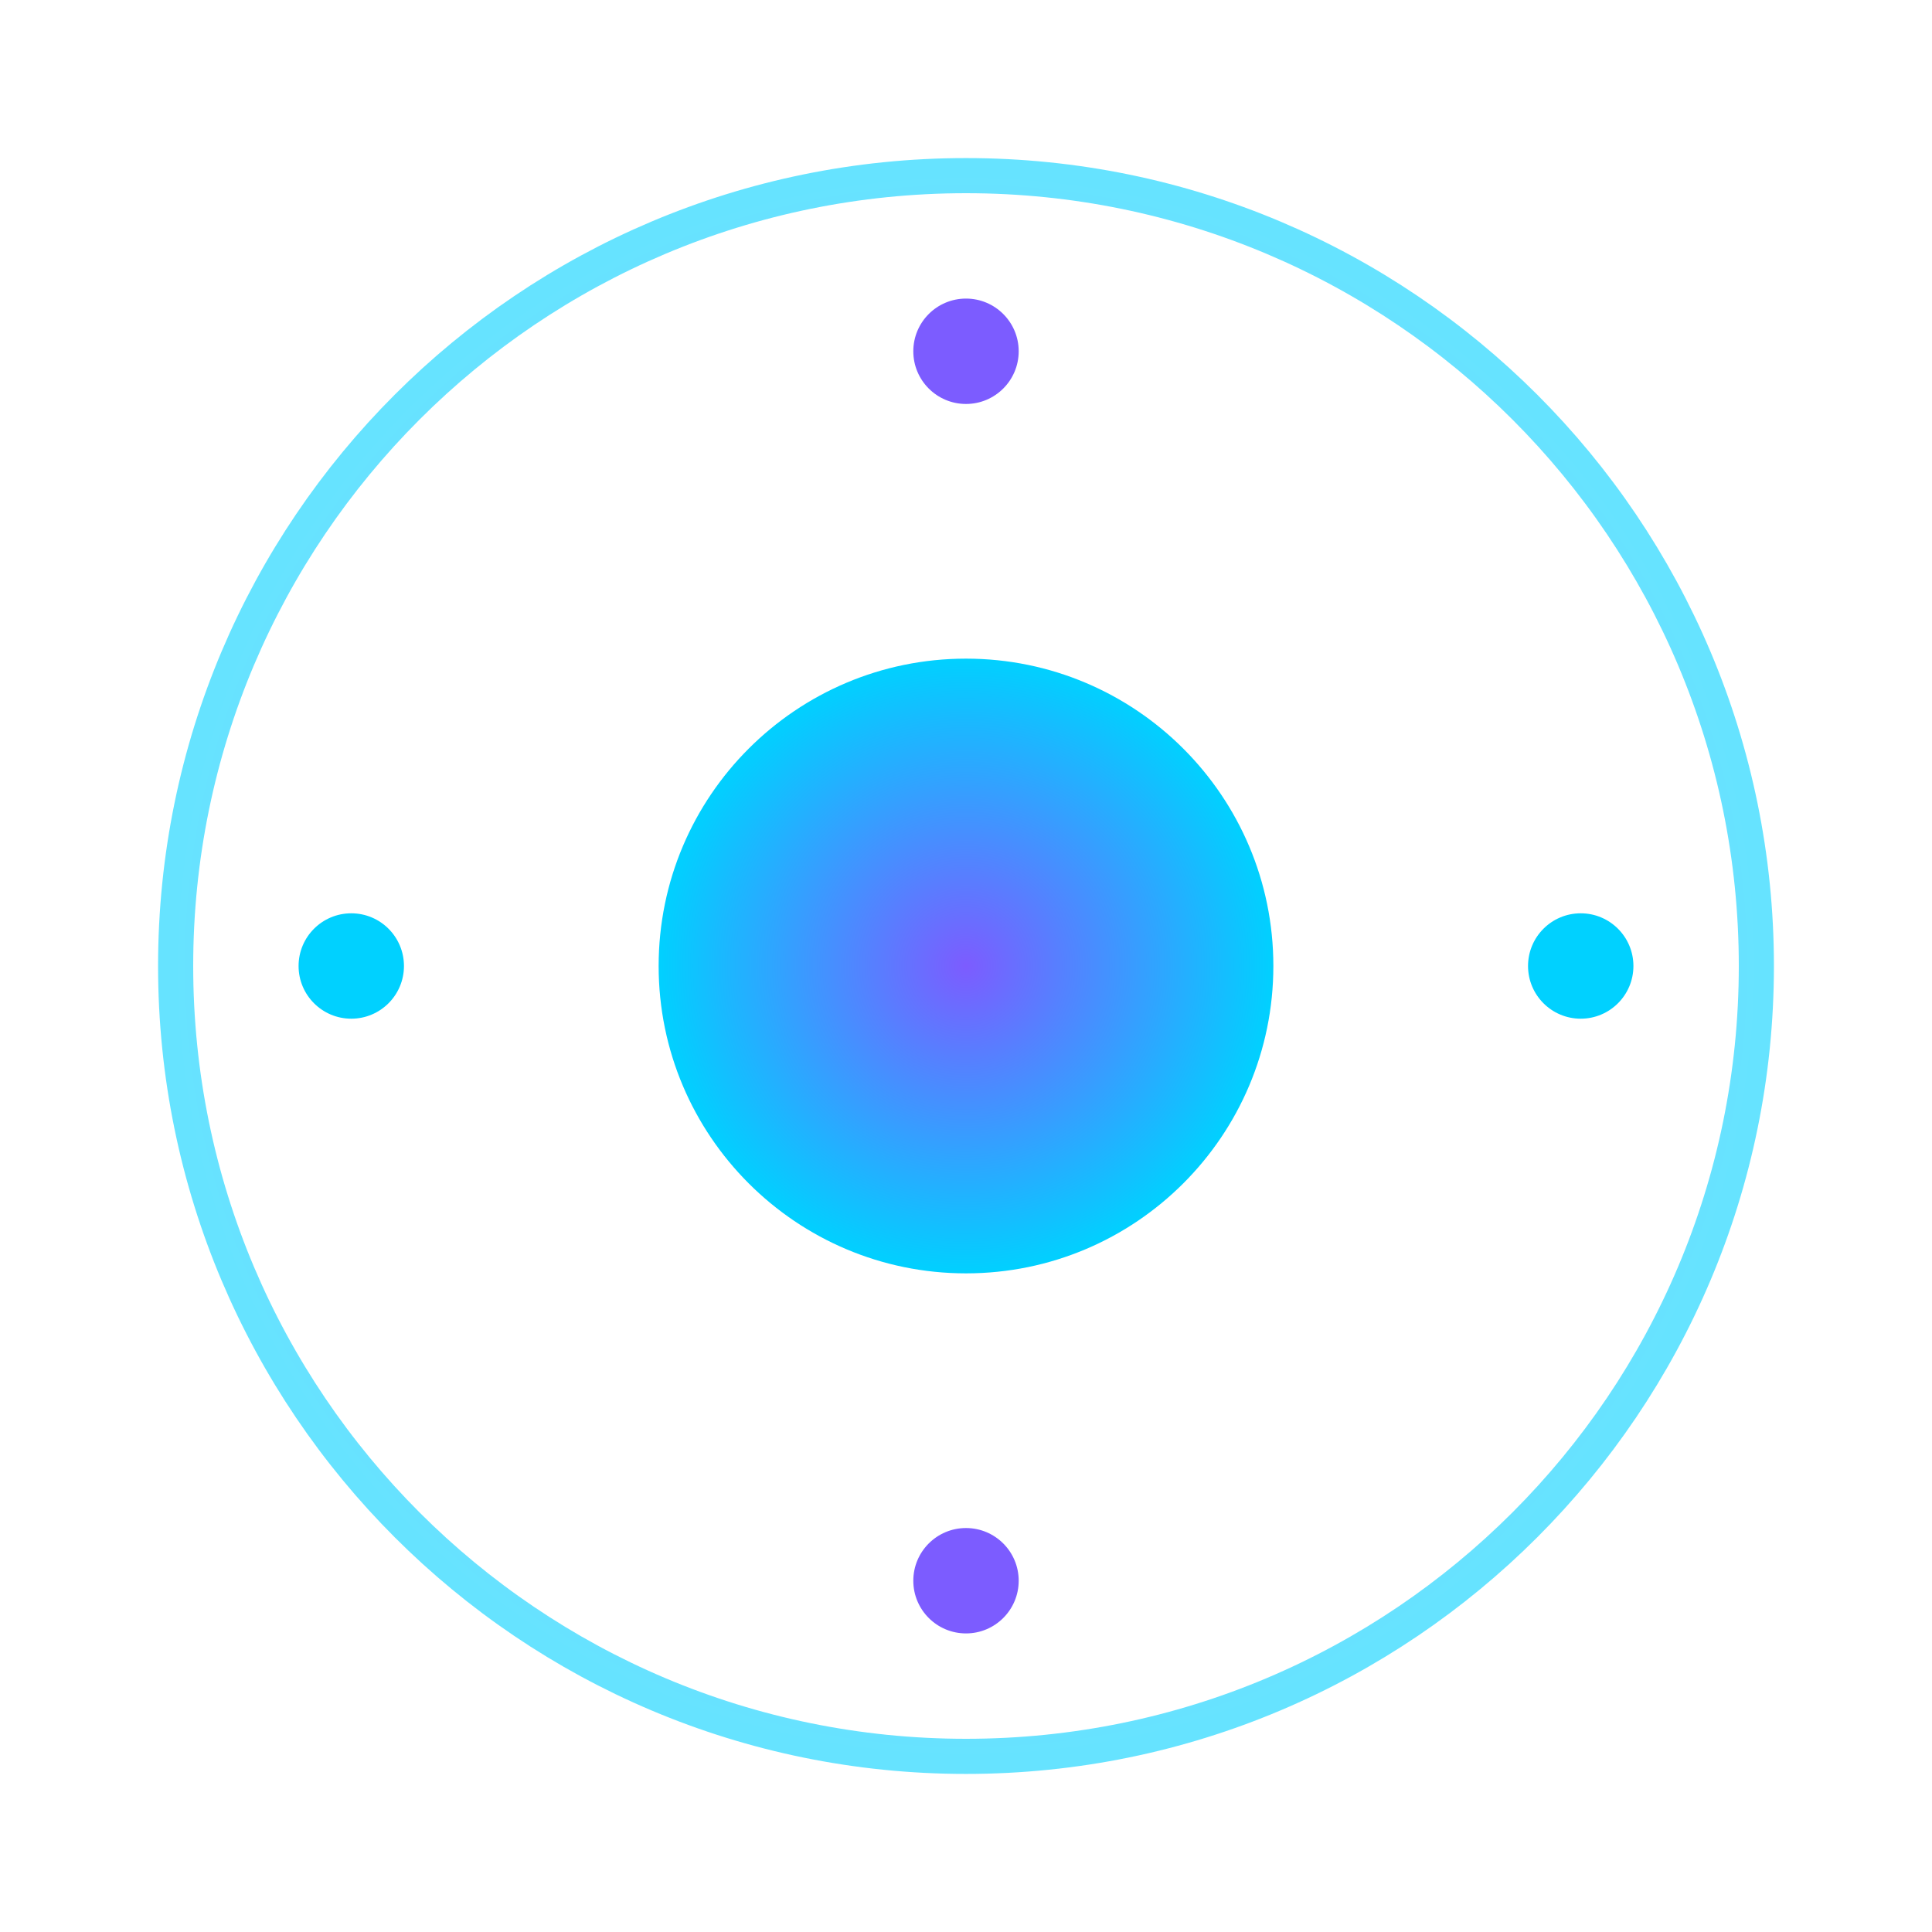
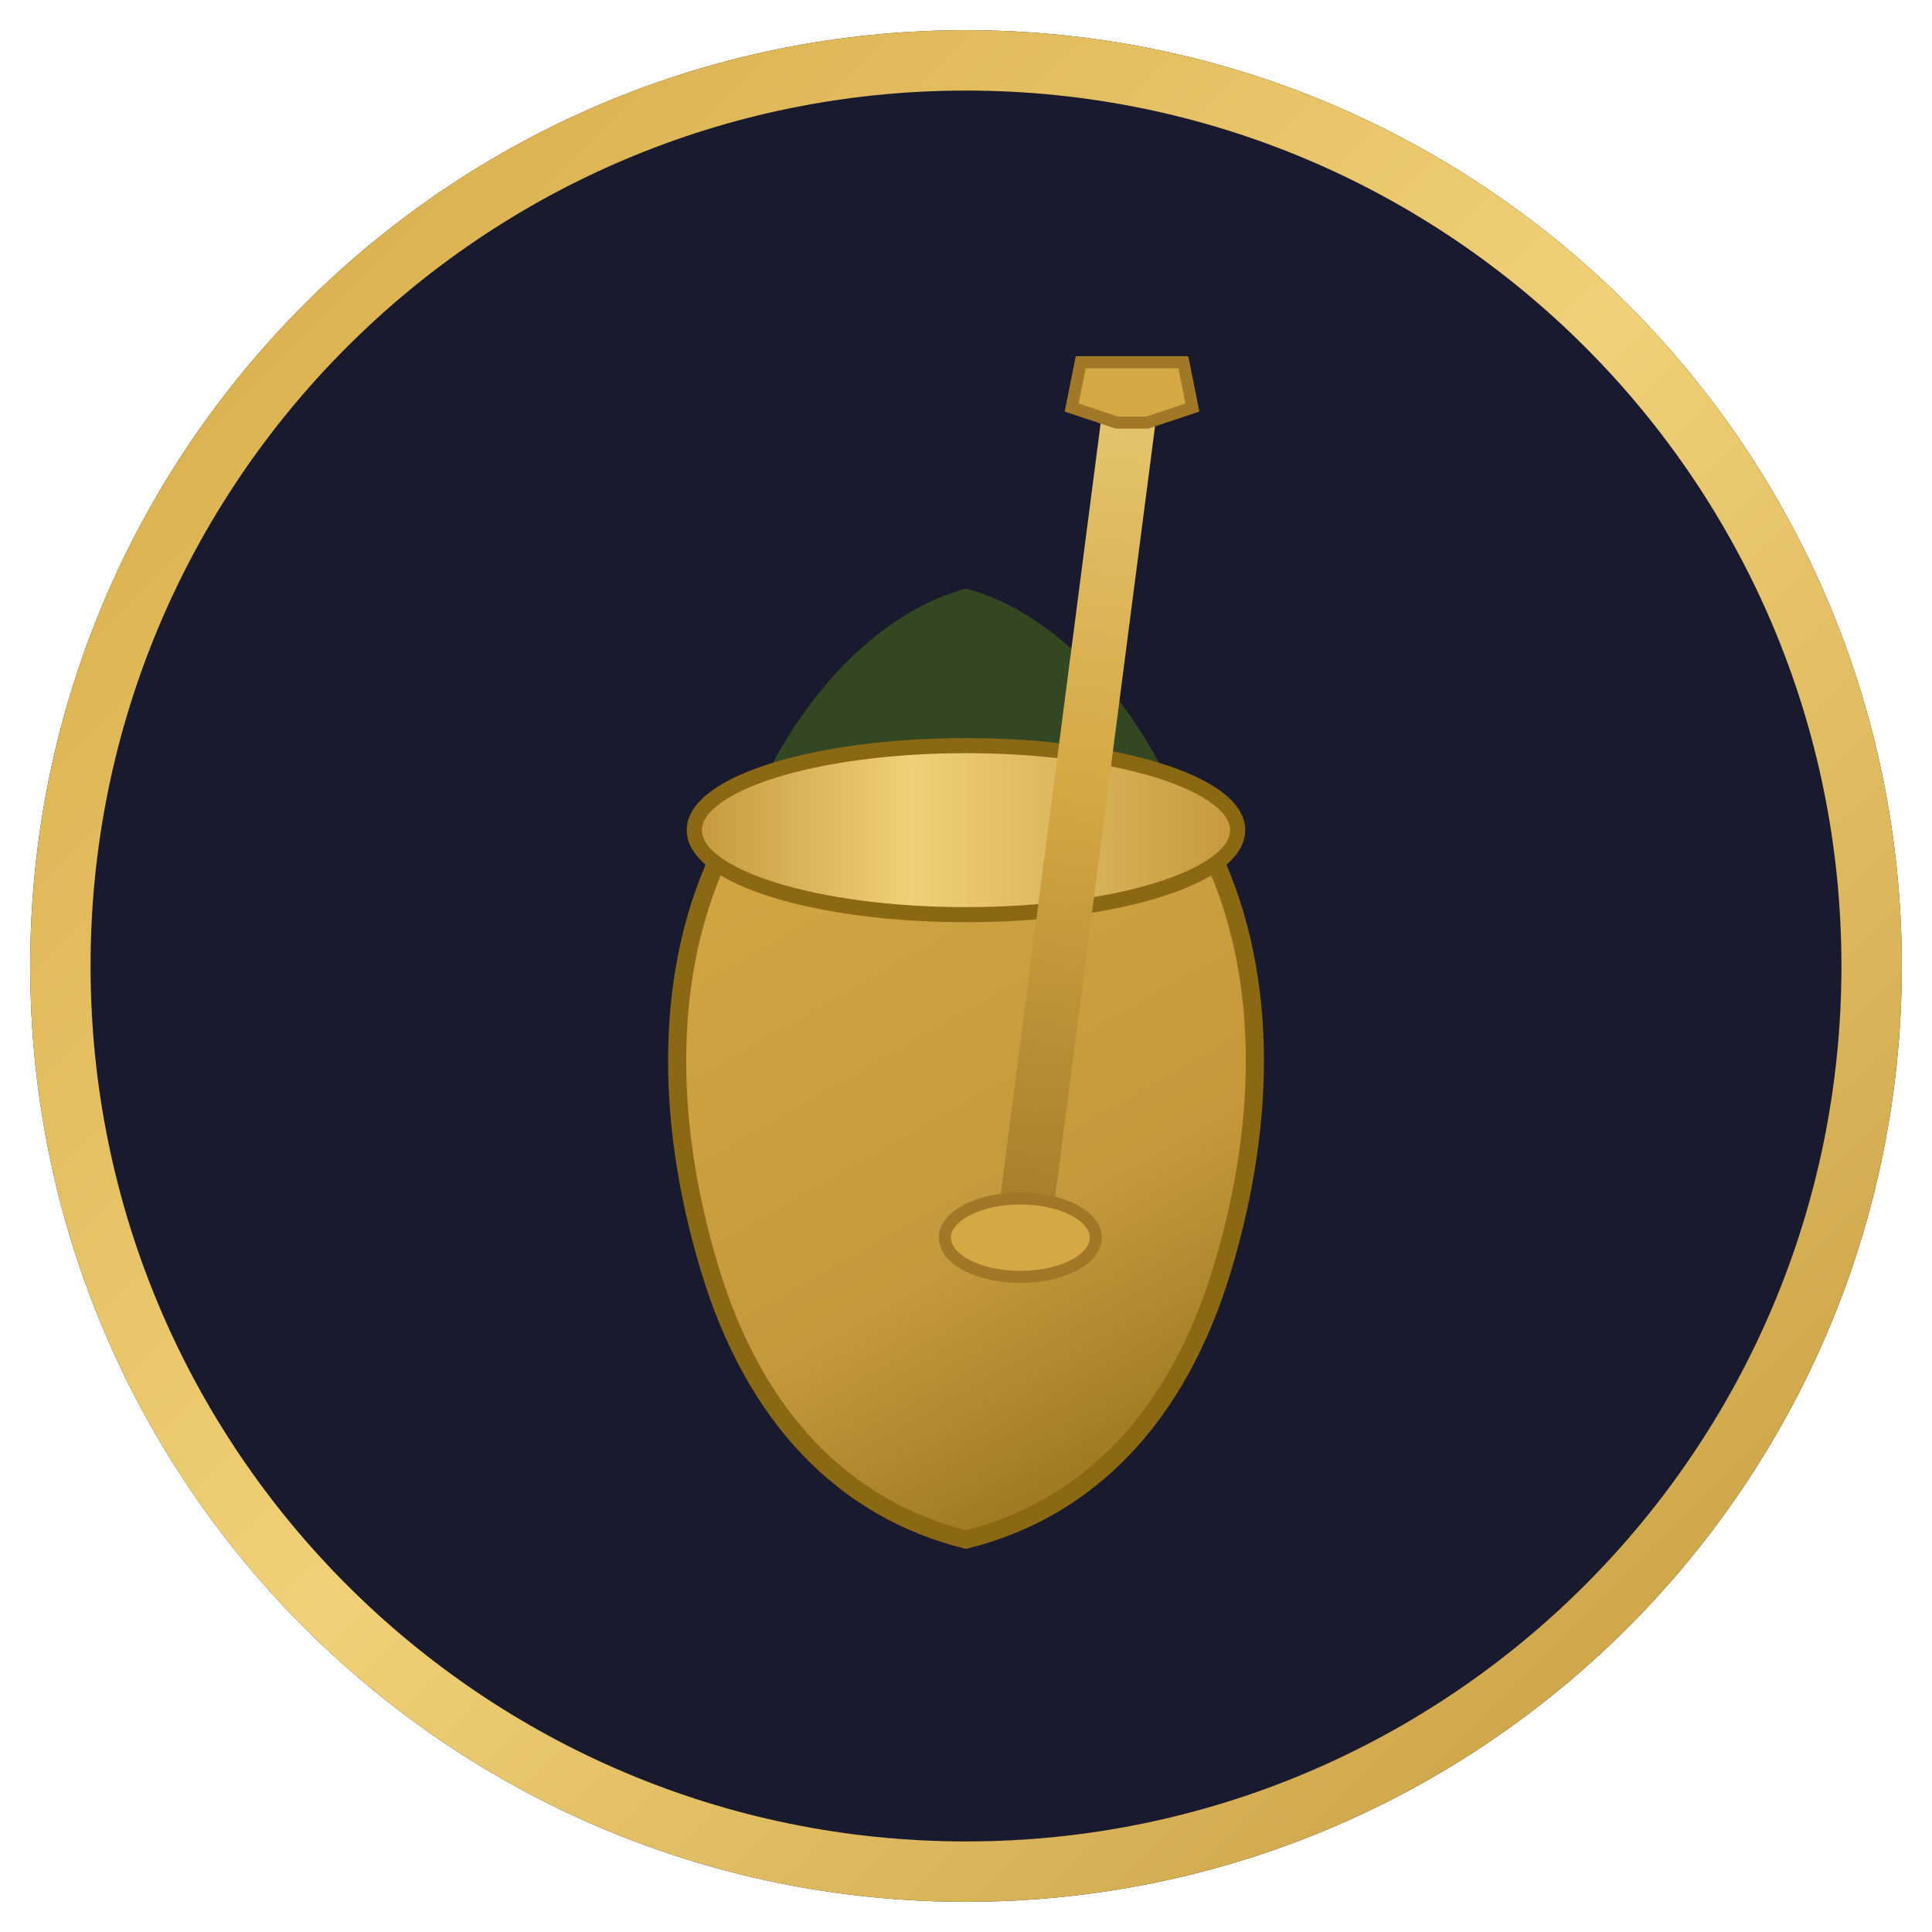
- <svg xmlns="http://www.w3.org/2000/svg" width="180" height="180" viewBox="0 0 220 220" fill="none">
+ <svg xmlns="http://www.w3.org/2000/svg" width="180" height="180" viewBox="0 0 64 64" fill="none">
  <defs>
-     <radialGradient id="grad" cx="50%" cy="50%" r="50%">
-       <stop offset="0%" stop-color="#7C5CFF" />
-       <stop offset="100%" stop-color="#00D1FF" />
-     </radialGradient>
+     <linearGradient id="goldBorder" x1="0%" y1="0%" x2="100%" y2="100%">
+       <stop offset="0%" stop-color="#D4A843" />
+       <stop offset="50%" stop-color="#F0D078" />
+       <stop offset="100%" stop-color="#C4993B" />
+     </linearGradient>
+     <linearGradient id="mateBody" x1="24" y1="24" x2="40" y2="52" gradientUnits="userSpaceOnUse">
+       <stop offset="0%" stop-color="#D4A843" />
+       <stop offset="60%" stop-color="#C4993B" />
+       <stop offset="100%" stop-color="#8B6914" />
+     </linearGradient>
+     <linearGradient id="rimGrad" x1="0%" y1="0%" x2="100%" y2="0%">
+       <stop offset="0%" stop-color="#C4993B" />
+       <stop offset="40%" stop-color="#F0D078" />
+       <stop offset="100%" stop-color="#C4993B" />
+     </linearGradient>
+     <linearGradient id="bombillaGrad" x1="36" y1="10" x2="33" y2="42" gradientUnits="userSpaceOnUse">
+       <stop offset="0%" stop-color="#E8CC7A" />
+       <stop offset="50%" stop-color="#D4A843" />
+       <stop offset="100%" stop-color="#A07828" />
+     </linearGradient>
  </defs>
-   <circle cx="110" cy="110" r="90" stroke="url(#grad)" stroke-width="4" opacity="0.6" />
-   <circle cx="110" cy="110" r="35" fill="url(#grad)" />
-   <circle cx="110" cy="40" r="6" fill="#7C5CFF" />
-   <circle cx="180" cy="110" r="6" fill="#00D1FF" />
-   <circle cx="110" cy="180" r="6" fill="#7C5CFF" />
-   <circle cx="40" cy="110" r="6" fill="#00D1FF" />
+   <circle cx="32" cy="32" r="31" fill="#1A1A2E" />
+   <circle cx="32" cy="32" r="30" fill="none" stroke="url(#goldBorder)" stroke-width="2" />
+   <path d="M25 26.5 C27 22, 30 20, 32 19.5 C34 20, 37 22, 39 26.5" fill="#3D5A1E" opacity="0.7" />
+   <path d="M24 28 C22 32, 22 37, 23.5 42 C25 47, 28 50, 32 51 C36 50, 39 47, 40.5 42 C42 37, 42 32, 40 28" fill="url(#mateBody)" stroke="#8B6914" stroke-width="0.6" />
+   <ellipse cx="32" cy="27.5" rx="9" ry="2.8" fill="url(#rimGrad)" stroke="#8B6914" stroke-width="0.5" />
+   <line x1="37.5" y1="13" x2="34" y2="40" stroke="url(#bombillaGrad)" stroke-width="1.8" stroke-linecap="round" />
+   <path d="M35.8 12 L39.2 12 L39.5 13.5 L38 14 L37 14 L35.5 13.5 Z" fill="#D4A843" stroke="#A07828" stroke-width="0.4" />
+   <ellipse cx="33.8" cy="41" rx="2.5" ry="1.3" fill="#D4A843" stroke="#A07828" stroke-width="0.4" />
</svg>
